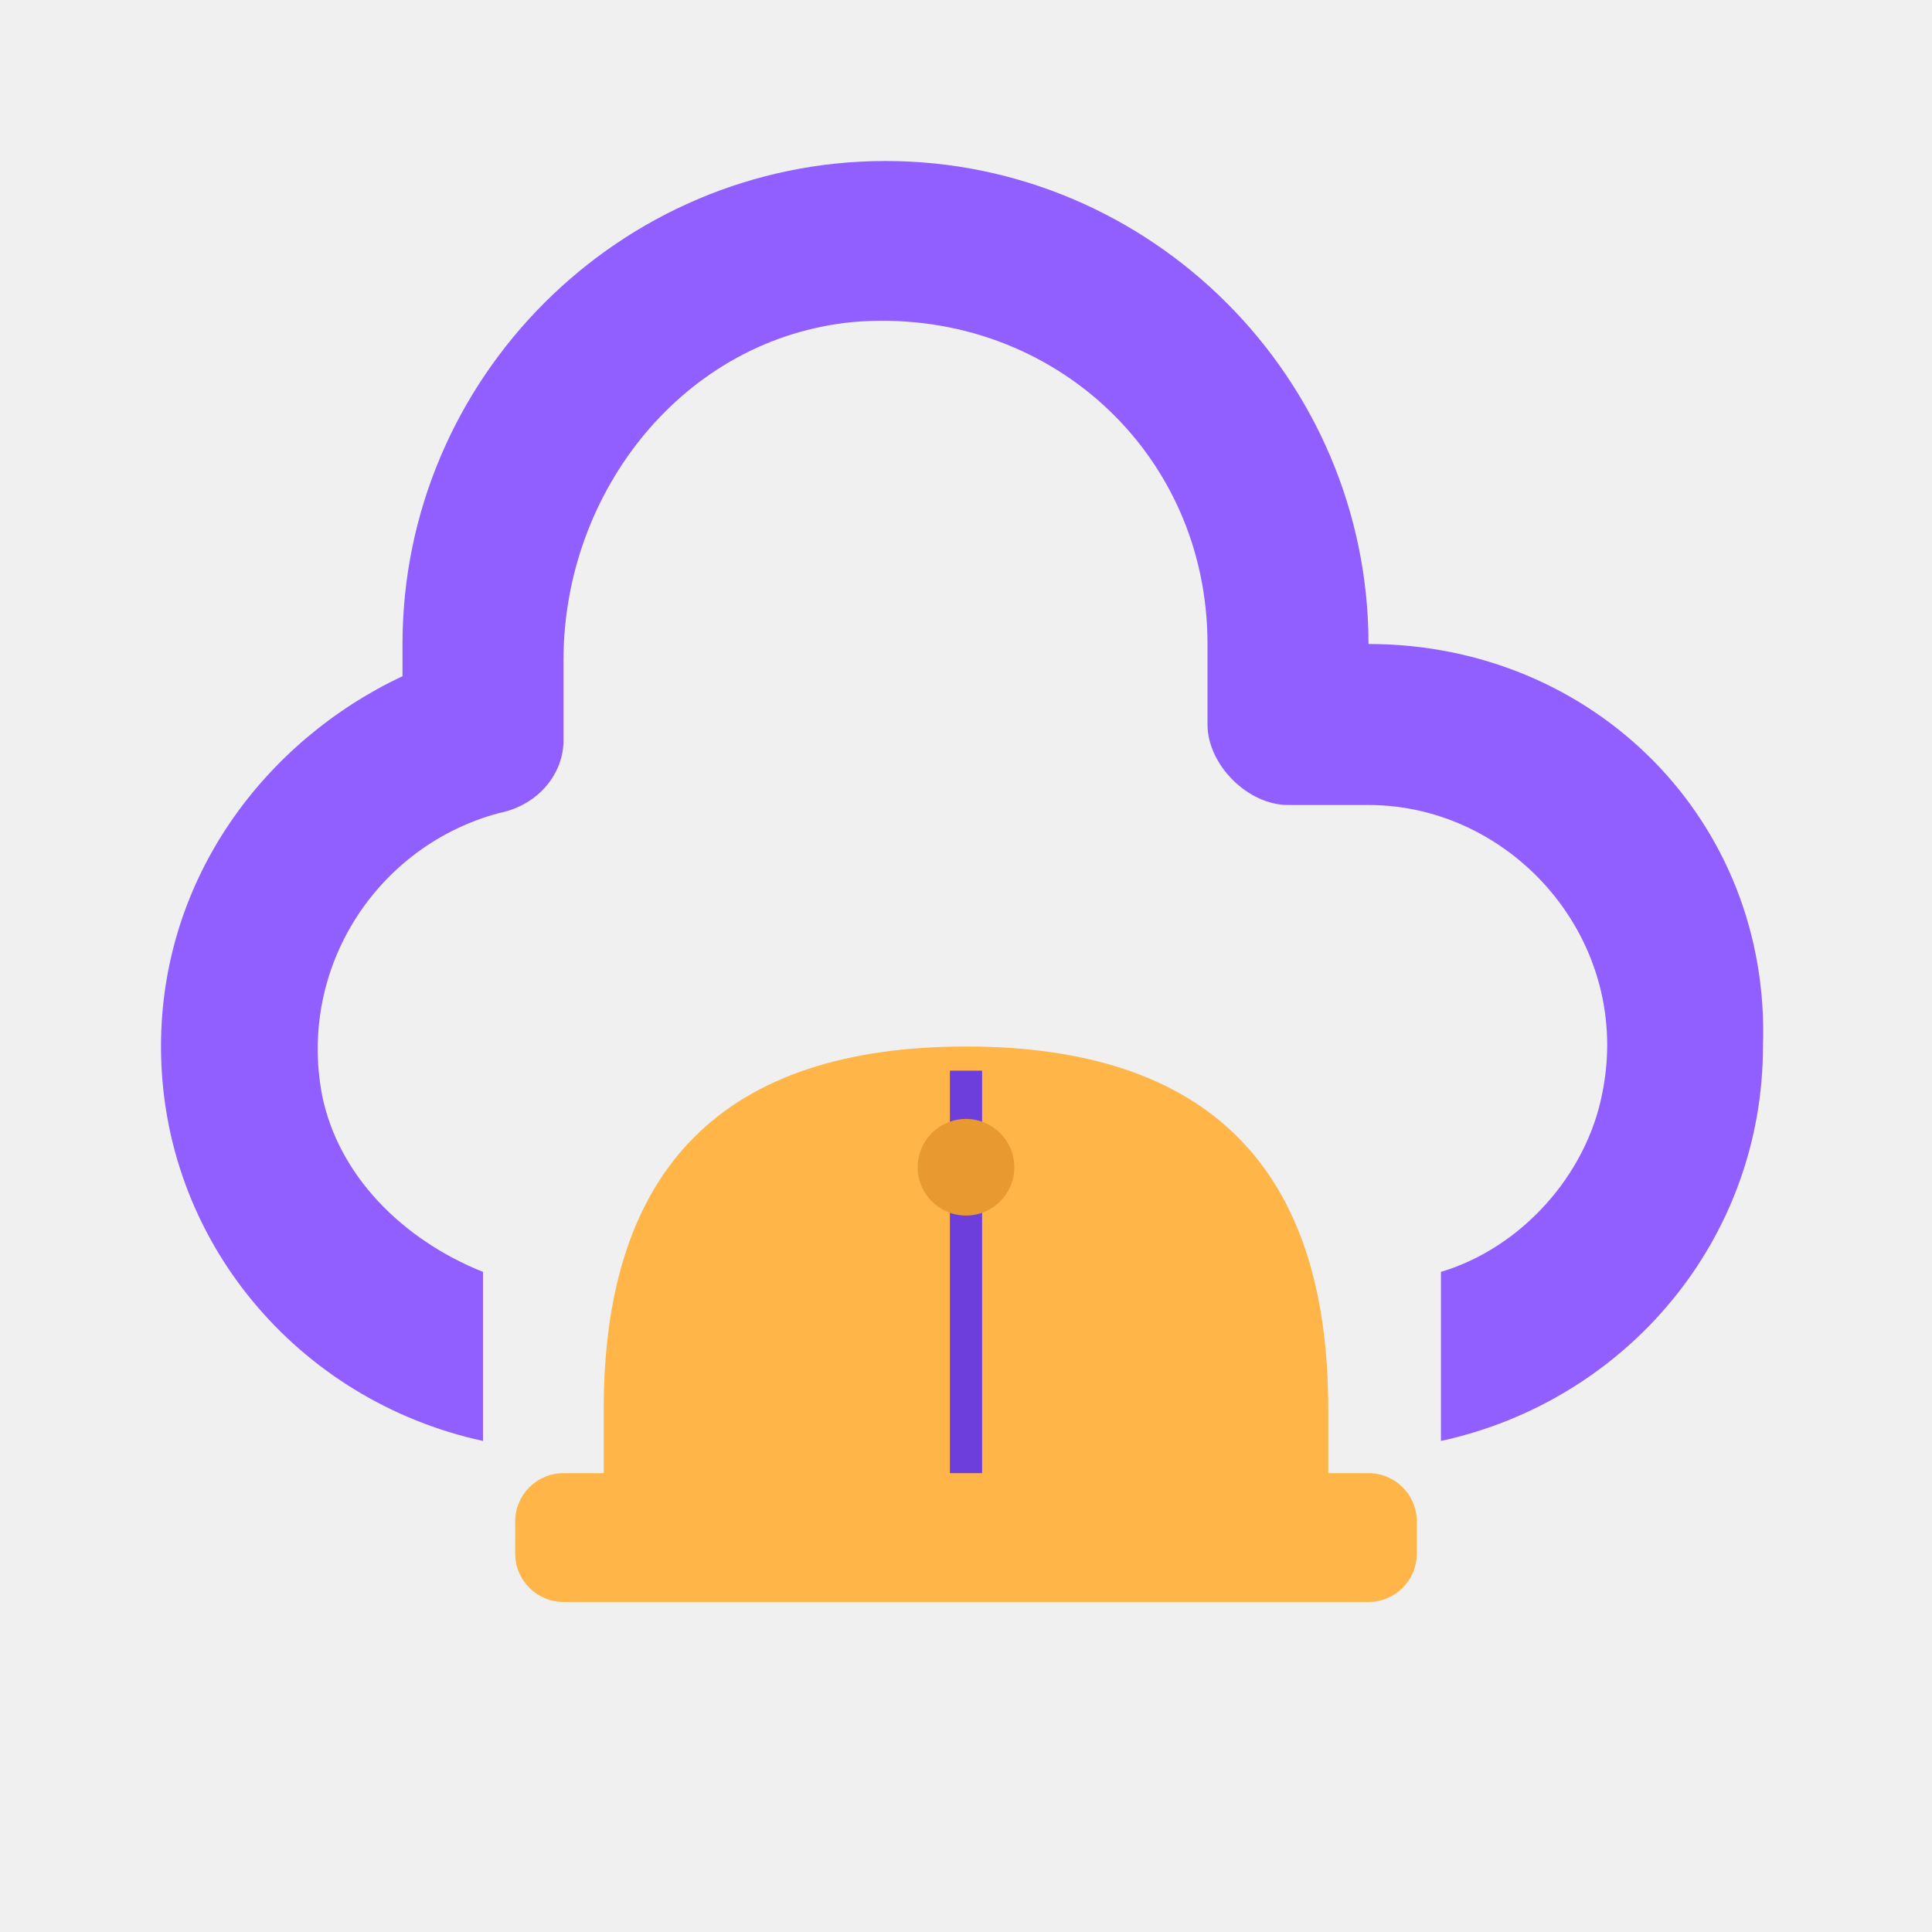
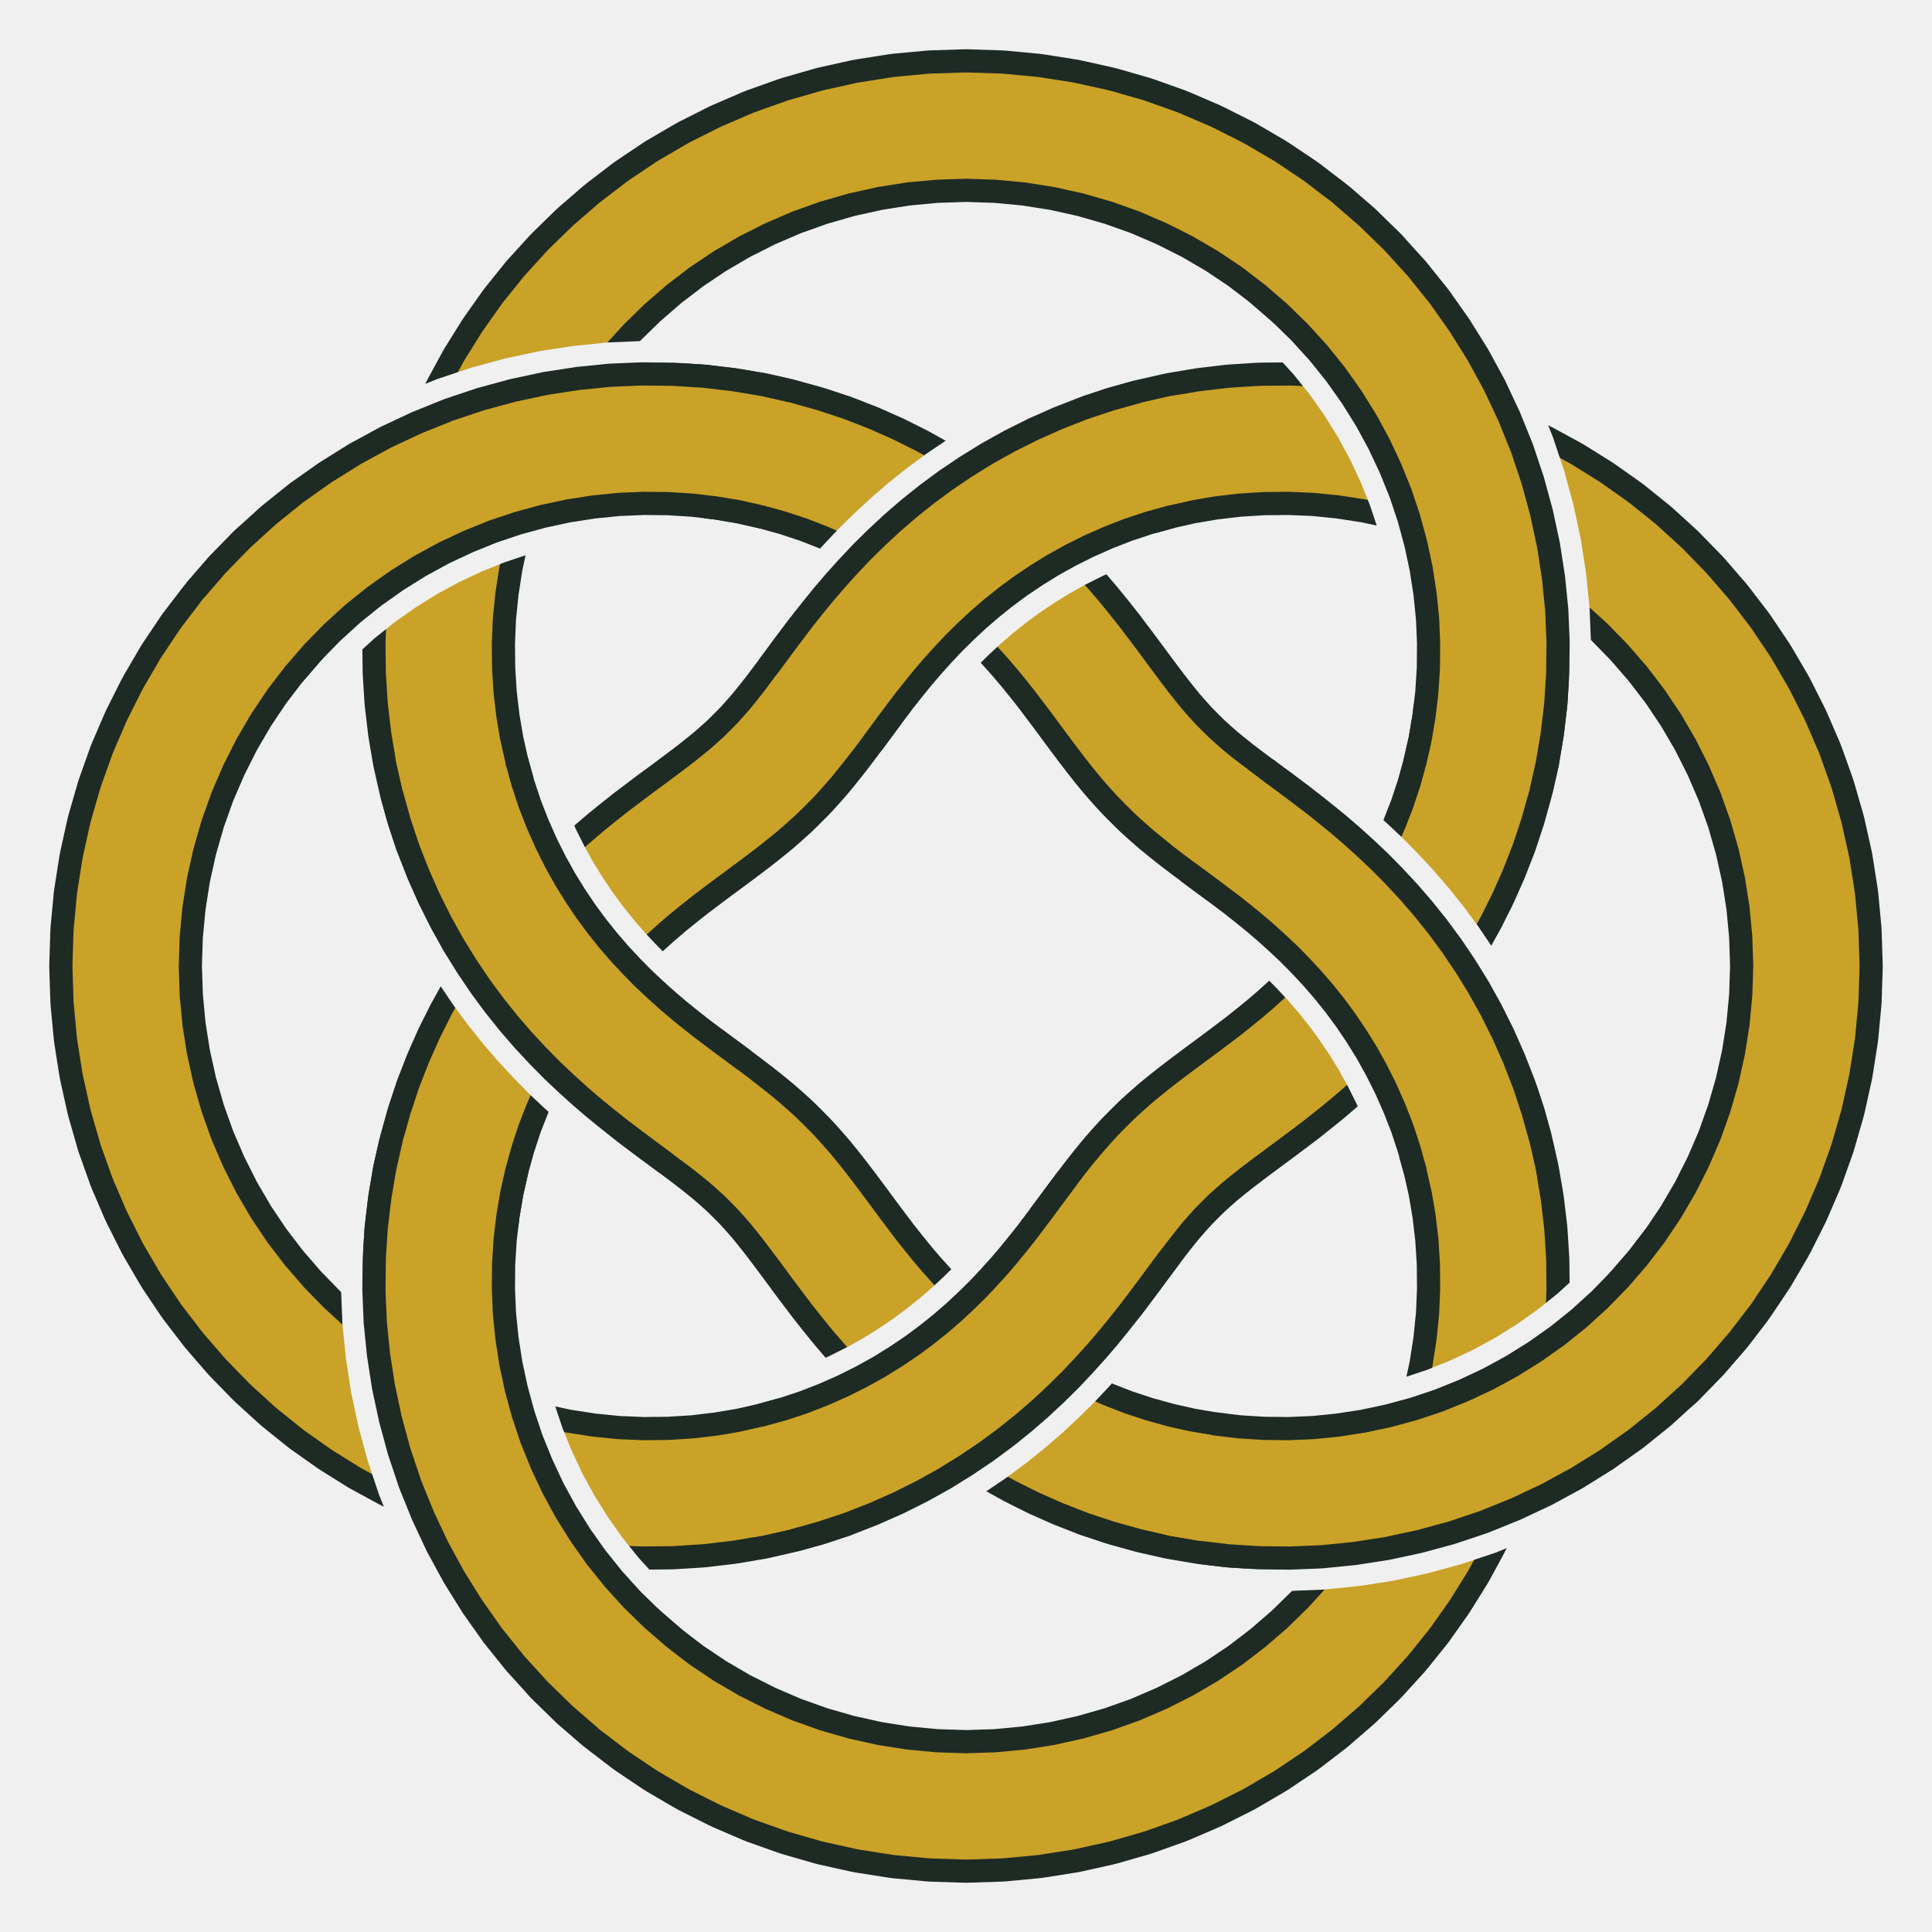
- <svg xmlns="http://www.w3.org/2000/svg" viewBox="0 0 24 24" width="128" height="128">
-   <path fill="#915fff" d="M 17 8 C 17 4.7 14.3 2 11 2 C 7.7 2 5 4.7 5 8 C 5 8.1 5 8.3 5 8.4 C 3.3 9.2 2 10.9 2 13 C 2 15.4 3.7 17.4 6 17.9 L 6 15.8 C 5 15.4 4.2 14.6 4 13.6 C 3.7 12 4.7 10.5 6.2 10.1 C 6.7 10 7 9.6 7 9.2 L 7 8.2 C 7 6.1 8.5 4.2 10.6 4 C 13 3.8 15 5.6 15 8 L 15 9 C 15 9.5 15.5 10 16 10 L 17 10 C 18.8 10 20.3 11.7 19.9 13.6 C 19.7 14.6 18.9 15.5 17.9 15.8 L 17.9 17.9 C 20.2 17.4 21.9 15.4 21.9 13 C 22 10.2 19.8 8 17 8 Z" />
-   <path fill="#ffb547" d="M 7.5 17.5 Q 7.5 13 12 13 Q 16.5 13 16.5 17.5 L 16.5 18.5 L 7.5 18.5 Z" />
-   <rect fill="#ffb547" x="6.4" y="18.3" width="11.2" height="1.6" rx="0.6" />
-   <line stroke="#6e3edd" stroke-width="0.4" x1="12" y1="13.3" x2="12" y2="18.3" />
-   <circle fill="#e89a30" cx="12" cy="14.5" r="0.6" />
+ <svg xmlns="http://www.w3.org/2000/svg" viewBox="0 0 200 200" width="200" height="200" role="img" aria-label="Meitheal">
+   <defs>
+     <clipPath id="meitheal-icon-gaps-c0">
+       <circle cx="151.27" cy="48.73" r="24.65" />
+     </clipPath>
+     <clipPath id="meitheal-icon-gaps-c1">
+       <circle cx="100.00" cy="143.50" r="19.45" />
+     </clipPath>
+     <clipPath id="meitheal-icon-gaps-c2">
+       <circle cx="48.73" cy="48.73" r="24.65" />
+     </clipPath>
+     <clipPath id="meitheal-icon-gaps-c3">
+       <circle cx="143.50" cy="100.00" r="19.83" />
+     </clipPath>
+     <clipPath id="meitheal-icon-gaps-c4">
+       <circle cx="48.73" cy="151.27" r="24.65" />
+     </clipPath>
+     <clipPath id="meitheal-icon-gaps-c5">
+       <circle cx="100.00" cy="56.50" r="19.62" />
+     </clipPath>
+     <clipPath id="meitheal-icon-gaps-c6">
+       <circle cx="151.27" cy="151.27" r="24.65" />
+     </clipPath>
+     <clipPath id="meitheal-icon-gaps-c7">
+       <circle cx="56.50" cy="100.00" r="19.45" />
+     </clipPath>
+     <mask id="meitheal-icon-gaps" maskUnits="userSpaceOnUse" x="-4.4" y="-4.4" width="208.8" height="208.8">
+       <rect x="-4.4" y="-4.4" width="208.8" height="208.8" fill="#fff" />
+       <path d="M123.09 18.12L126.11 19.64L129.02 21.34L131.81 23.21L134.46 25.24L136.98 27.42L139.35 29.73L141.57 32.17L143.62 34.72L145.50 37.38L147.21 40.12L148.74 42.93L150.09 45.81L151.27 48.73L152.26 51.69L153.07 54.67L153.71 57.66L154.17 60.64L154.47 63.61L154.59 66.54L154.56 69.44L154.38 72.29L154.05 75.08L153.59 77.80L152.99 80.45L152.28 83.01L151.46 85.49L150.53 87.87L149.52 90.15L148.43 92.33" fill="none" stroke="#000" stroke-width="20.20" clip-path="url(#meitheal-icon-gaps-c0)" />
+       <path d="M125.94 115.89L124.93 116.66L123.97 117.42L123.05 118.17L122.17 118.94L121.32 119.71L120.51 120.51L119.71 121.32L118.94 122.17L118.17 123.05L117.42 123.97L116.66 124.93L115.89 125.94L115.11 126.98L114.30 128.07L113.46 129.21L112.58 130.38L111.66 131.60L110.67 132.85L109.63 134.13L108.51 135.44L107.31 136.77L106.04 138.12L104.67 139.47L103.21 140.83L101.66 142.17L100.00 143.50L98.24 144.80L96.37 146.06L94.40 147.28L92.33 148.43L90.15 149.52L87.87 150.53L85.49 151.46L83.01 152.28L80.45 152.99L77.80 153.59L75.08 154.05L72.29 154.38L69.44 154.56L66.54 154.59" fill="none" stroke="#000" stroke-width="20.20" clip-path="url(#meitheal-icon-gaps-c1)" />
+       <path d="M18.12 76.91L19.64 73.89L21.34 70.98L23.21 68.19L25.24 65.54L27.42 63.02L29.73 60.65L32.17 58.43L34.72 56.38L37.38 54.50L40.12 52.79L42.93 51.26L45.81 49.91L48.73 48.73L51.69 47.74L54.67 46.93L57.66 46.29L60.64 45.83L63.61 45.53L66.54 45.41L69.44 45.44L72.29 45.62L75.08 45.95L77.80 46.41L80.45 47.01L83.01 47.72L85.49 48.54L87.87 49.47L90.15 50.48L92.33 51.57" fill="none" stroke="#000" stroke-width="20.20" clip-path="url(#meitheal-icon-gaps-c2)" />
+       <path d="M116.66 75.07L117.42 76.03L118.17 76.95L118.94 77.83L119.71 78.68L120.51 79.49L121.32 80.29L122.17 81.06L123.05 81.83L123.97 82.58L124.93 83.34L125.94 84.11L126.98 84.89L128.07 85.70L129.21 86.54L130.38 87.42L131.60 88.34L132.85 89.33L134.13 90.37L135.44 91.49L136.77 92.69L138.12 93.96L139.47 95.33L140.83 96.79L142.17 98.34L143.50 100.00L144.80 101.76L146.06 103.63L147.28 105.60L148.43 107.67L149.52 109.85L150.53 112.13L151.46 114.51L152.28 116.99L152.99 119.55L153.59 122.20L154.05 124.92L154.38 127.71L154.56 130.56L154.59 133.46" fill="none" stroke="#000" stroke-width="20.20" clip-path="url(#meitheal-icon-gaps-c3)" />
+       <path d="M76.91 181.88L73.89 180.36L70.98 178.66L68.19 176.79L65.54 174.76L63.02 172.58L60.65 170.27L58.43 167.83L56.38 165.28L54.50 162.62L52.79 159.88L51.26 157.07L49.91 154.19L48.73 151.27L47.74 148.31L46.93 145.33L46.29 142.34L45.83 139.36L45.53 136.39L45.41 133.46L45.44 130.56L45.62 127.71L45.95 124.92L46.41 122.20L47.01 119.55L47.72 116.99L48.54 114.51L49.47 112.13L50.48 109.85L51.57 107.67" fill="none" stroke="#000" stroke-width="20.20" clip-path="url(#meitheal-icon-gaps-c4)" />
+       <path d="M76.03 82.58L76.95 81.83L77.83 81.06L78.68 80.29L79.49 79.49L80.29 78.68L81.06 77.83L81.83 76.95L82.58 76.03L83.34 75.07L84.11 74.06L84.89 73.02L85.70 71.93L86.54 70.79L87.42 69.62L88.34 68.40L89.33 67.15L90.37 65.87L91.49 64.56L92.69 63.23L93.96 61.88L95.33 60.53L96.79 59.17L98.34 57.83L100.00 56.50L101.76 55.20L103.63 53.94L105.60 52.72L107.67 51.57L109.85 50.48L112.13 49.47L114.51 48.54L116.99 47.72L119.55 47.01L122.20 46.41L124.92 45.95L127.71 45.62L130.56 45.44L133.46 45.41" fill="none" stroke="#000" stroke-width="20.20" clip-path="url(#meitheal-icon-gaps-c5)" />
+       <path d="M183.22 119.98L181.88 123.09L180.36 126.11L178.66 129.02L176.79 131.81L174.76 134.46L172.58 136.98L170.27 139.35L167.83 141.57L165.28 143.62L162.62 145.50L159.88 147.21L157.07 148.74L154.19 150.09L151.27 151.27L148.31 152.26L145.33 153.07L142.34 153.71L139.36 154.17L136.39 154.47L133.46 154.59L130.56 154.56L127.71 154.38L124.92 154.05L122.20 153.59L119.55 152.99L116.99 152.28L114.51 151.46L112.13 150.53L109.85 149.52" fill="none" stroke="#000" stroke-width="20.20" clip-path="url(#meitheal-icon-gaps-c6)" />
+       <path d="M82.58 123.97L81.83 123.05L81.06 122.17L80.29 121.32L79.49 120.51L78.68 119.71L77.83 118.94L76.95 118.17L76.03 117.42L75.07 116.66L74.06 115.89L73.02 115.11L71.93 114.30L70.79 113.46L69.62 112.58L68.40 111.66L67.15 110.67L65.87 109.63L64.56 108.51L63.23 107.31L61.88 106.04L60.53 104.67L59.17 103.21L57.83 101.66L56.50 100.00L55.20 98.24L53.94 96.37L52.72 94.40L51.57 92.33L50.48 90.15L49.47 87.87L48.54 85.49L47.72 83.01L47.01 80.45L46.41 77.80L45.95 75.08L45.62 72.29L45.44 69.44L45.41 66.54" fill="none" stroke="#000" stroke-width="20.20" clip-path="url(#meitheal-icon-gaps-c7)" />
+     </mask>
+   </defs>
+   <g mask="url(#meitheal-icon-gaps)">
+     <path d="M151.27 48.73L152.26 51.69L153.07 54.67L153.71 57.66L154.17 60.64L154.47 63.61L154.59 66.54L154.56 69.44L154.38 72.29L154.05 75.08L153.59 77.80L152.99 80.45L152.28 83.01L151.46 85.49L150.53 87.87L149.52 90.15L148.43 92.33L147.28 94.40L146.06 96.37L144.80 98.24L143.50 100.00L142.17 101.66L140.83 103.21L139.47 104.67L138.12 106.04L136.77 107.31L135.44 108.51L134.13 109.63L132.85 110.67L131.60 111.66L130.38 112.58L129.21 113.46L128.07 114.30L126.98 115.11L125.94 115.89L124.93 116.66L123.97 117.42L123.05 118.17L122.17 118.94L121.32 119.71L120.51 120.51L119.71 121.32L118.94 122.17L118.17 123.05L117.42 123.97L116.66 124.93L115.89 125.94L115.11 126.98L114.30 128.07L113.46 129.21L112.58 130.38L111.66 131.60L110.67 132.85L109.63 134.13L108.51 135.44L107.31 136.77L106.04 138.12L104.67 139.47L103.21 140.83L101.66 142.17L100.00 143.50L98.24 144.80L96.37 146.06L94.40 147.28L92.33 148.43L90.15 149.52L87.87 150.53L85.49 151.46L83.01 152.28L80.45 152.99L77.80 153.59L75.08 154.05L72.29 154.38L69.44 154.56L66.54 154.59L63.61 154.47L60.64 154.17L57.66 153.71L54.67 153.07L51.69 152.26L48.73 151.27L45.81 150.09L42.93 148.74L40.12 147.21L37.38 145.50L34.72 143.62L32.17 141.57L29.73 139.35L27.42 136.98L25.24 134.46L23.21 131.81L21.34 129.02L19.64 126.11L18.12 123.09L16.78 119.98L15.64 116.78L14.70 113.51L13.96 110.18L13.43 106.81L13.11 103.41L13.00 100.00L13.11 96.59L13.43 93.19L13.96 89.82L14.70 86.49L15.64 83.22L16.78 80.02L18.12 76.91L19.64 73.89L21.34 70.98L23.21 68.19L25.24 65.54L27.42 63.02L29.73 60.65L32.17 58.43L34.72 56.38L37.38 54.50L40.12 52.79L42.93 51.26L45.81 49.91L48.73 48.73L51.69 47.74L54.67 46.93L57.66 46.29L60.64 45.83L63.61 45.53L66.54 45.41L69.44 45.44L72.29 45.62L75.08 45.95L77.80 46.41L80.45 47.01L83.01 47.72L85.49 48.54L87.87 49.47L90.15 50.48L92.33 51.57L94.40 52.72L96.37 53.94L98.24 55.20L100.00 56.50L101.66 57.83L103.21 59.17L104.67 60.53L106.04 61.88L107.31 63.23L108.51 64.56L109.63 65.87L110.67 67.15L111.66 68.40L112.58 69.62L113.46 70.79L114.30 71.93L115.11 73.02L115.89 74.06L116.66 75.07L117.42 76.03L118.17 76.95L118.94 77.83L119.71 78.68L120.51 79.49L121.32 80.29L122.17 81.06L123.05 81.83L123.97 82.58L124.93 83.34L125.94 84.11L126.98 84.89L128.07 85.70L129.21 86.54L130.38 87.42L131.60 88.34L132.85 89.33L134.13 90.37L135.44 91.49L136.77 92.69L138.12 93.96L139.47 95.33L140.83 96.79L142.17 98.34L143.50 100.00L144.80 101.76L146.06 103.63L147.28 105.60L148.43 107.67L149.52 109.85L150.53 112.13L151.46 114.51L152.28 116.99L152.99 119.55L153.59 122.20L154.05 124.92L154.38 127.71L154.56 130.56L154.59 133.46L154.47 136.39L154.17 139.36L153.71 142.34L153.07 145.33L152.26 148.31L151.27 151.27L150.09 154.19L148.74 157.07L147.21 159.88L145.50 162.62L143.62 165.28L141.57 167.83L139.35 170.27L136.98 172.58L134.46 174.76L131.81 176.79L129.02 178.66L126.11 180.36L123.09 181.88L119.98 183.22L116.78 184.36L113.51 185.30L110.18 186.04L106.81 186.57L103.41 186.89L100.00 187.00L96.59 186.89L93.19 186.57L89.82 186.04L86.49 185.30L83.22 184.36L80.02 183.22L76.91 181.88L73.89 180.36L70.98 178.66L68.19 176.79L65.54 174.76L63.02 172.58L60.65 170.27L58.43 167.83L56.38 165.28L54.50 162.62L52.79 159.88L51.26 157.07L49.91 154.19L48.73 151.27L47.74 148.31L46.93 145.33L46.29 142.34L45.83 139.36L45.53 136.39L45.41 133.46L45.44 130.56L45.62 127.71L45.95 124.92L46.41 122.20L47.01 119.55L47.72 116.99L48.54 114.51L49.47 112.13L50.48 109.85L51.57 107.67L52.72 105.60L53.94 103.63L55.20 101.76L56.50 100.00L57.83 98.34L59.17 96.79L60.53 95.33L61.88 93.96L63.23 92.69L64.56 91.49L65.87 90.37L67.15 89.33L68.40 88.34L69.62 87.42L70.79 86.54L71.93 85.70L73.02 84.89L74.06 84.11L75.07 83.34L76.03 82.58L76.95 81.83L77.83 81.06L78.68 80.29L79.49 79.49L80.29 78.68L81.06 77.83L81.83 76.95L82.58 76.03L83.34 75.07L84.11 74.06L84.89 73.02L85.70 71.93L86.54 70.79L87.42 69.62L88.34 68.40L89.33 67.15L90.37 65.87L91.49 64.56L92.69 63.23L93.96 61.88L95.33 60.53L96.79 59.17L98.34 57.83L100.00 56.50L101.76 55.20L103.63 53.94L105.60 52.72L107.67 51.57L109.85 50.48L112.13 49.47L114.51 48.54L116.99 47.72L119.55 47.01L122.20 46.41L124.92 45.95L127.71 45.62L130.56 45.44L133.46 45.41L136.39 45.53L139.36 45.83L142.34 46.29L145.33 46.93L148.31 47.74L151.27 48.73L154.19 49.91L157.07 51.26L159.88 52.79L162.62 54.50L165.28 56.38L167.83 58.43L170.27 60.65L172.58 63.02L174.76 65.54L176.79 68.19L178.66 70.98L180.36 73.89L181.88 76.91L183.22 80.02L184.36 83.22L185.30 86.49L186.04 89.82L186.57 93.19L186.89 96.59L187.00 100.00L186.89 103.41L186.57 106.81L186.04 110.18L185.30 113.51L184.36 116.78L183.22 119.98L181.88 123.09L180.36 126.11L178.66 129.02L176.79 131.81L174.76 134.46L172.58 136.98L170.27 139.35L167.83 141.57L165.28 143.62L162.62 145.50L159.88 147.21L157.07 148.74L154.19 150.09L151.27 151.27L148.31 152.26L145.33 153.07L142.34 153.71L139.36 154.17L136.39 154.47L133.46 154.59L130.56 154.56L127.71 154.38L124.92 154.05L122.20 153.59L119.55 152.99L116.99 152.28L114.51 151.46L112.13 150.53L109.85 149.52L107.67 148.43L105.60 147.28L103.63 146.06L101.76 144.80L100.00 143.50L98.34 142.17L96.79 140.83L95.33 139.47L93.96 138.12L92.69 136.77L91.49 135.44L90.37 134.13L89.33 132.85L88.34 131.60L87.42 130.38L86.54 129.21L85.70 128.07L84.89 126.98L84.11 125.94L83.34 124.93L82.58 123.97L81.83 123.05L81.06 122.17L80.29 121.32L79.49 120.51L78.68 119.71L77.83 118.94L76.95 118.17L76.03 117.42L75.07 116.66L74.06 115.89L73.02 115.11L71.93 114.30L70.79 113.46L69.62 112.58L68.40 111.66L67.15 110.67L65.87 109.63L64.56 108.51L63.23 107.31L61.88 106.04L60.53 104.67L59.17 103.21L57.83 101.66L56.50 100.00L55.20 98.24L53.94 96.37L52.72 94.40L51.57 92.33L50.48 90.15L49.47 87.87L48.54 85.49L47.72 83.01L47.01 80.45L46.41 77.80L45.95 75.08L45.62 72.29L45.44 69.44L45.41 66.54L45.53 63.61L45.83 60.64L46.29 57.66L46.93 54.67L47.74 51.69L48.73 48.73L49.91 45.81L51.26 42.93L52.79 40.12L54.50 37.38L56.38 34.72L58.43 32.17L60.65 29.73L63.02 27.42L65.54 25.24L68.19 23.21L70.98 21.34L73.89 19.64L76.91 18.12L80.02 16.78L83.22 15.64L86.49 14.70L89.82 13.96L93.19 13.43L96.59 13.11L100.00 13.00L103.41 13.11L106.81 13.43L110.18 13.96L113.51 14.70L116.78 15.64L119.98 16.78L123.09 18.12L126.11 19.64L129.02 21.34L131.81 23.21L134.46 25.24L136.98 27.42L139.35 29.73L141.57 32.17L143.62 34.72L145.50 37.38L147.21 40.12L148.74 42.93L150.09 45.81Z" fill="none" stroke="#1E2A24" stroke-width="15.80" stroke-linejoin="round" />
+     <path d="M151.27 48.73L152.26 51.69L153.07 54.67L153.71 57.66L154.17 60.64L154.47 63.61L154.59 66.54L154.56 69.44L154.38 72.29L154.05 75.08L153.59 77.80L152.99 80.45L152.28 83.01L151.46 85.49L150.53 87.87L149.52 90.15L148.43 92.33L147.28 94.40L146.06 96.37L144.80 98.24L143.50 100.00L142.17 101.66L140.83 103.21L139.47 104.67L138.12 106.04L136.77 107.31L135.44 108.51L134.13 109.63L132.85 110.67L131.60 111.66L130.38 112.58L129.21 113.46L128.07 114.30L126.98 115.11L125.94 115.89L124.93 116.66L123.97 117.42L123.05 118.17L122.17 118.94L121.32 119.71L120.51 120.51L119.71 121.32L118.94 122.17L118.17 123.05L117.42 123.97L116.66 124.93L115.89 125.94L115.11 126.98L114.30 128.07L113.46 129.21L112.58 130.38L111.66 131.60L110.67 132.85L109.63 134.13L108.51 135.44L107.31 136.77L106.04 138.12L104.67 139.47L103.21 140.83L101.66 142.17L100.00 143.50L98.24 144.80L96.37 146.06L94.40 147.28L92.33 148.43L90.15 149.52L87.87 150.53L85.49 151.46L83.01 152.28L80.45 152.99L77.80 153.59L75.08 154.05L72.29 154.38L69.44 154.56L66.54 154.59L63.61 154.47L60.64 154.17L57.66 153.71L54.67 153.07L51.69 152.26L48.73 151.27L45.81 150.09L42.93 148.74L40.12 147.21L37.38 145.50L34.72 143.62L32.17 141.57L29.73 139.35L27.42 136.98L25.24 134.46L23.21 131.81L21.34 129.02L19.64 126.11L18.12 123.09L16.78 119.98L15.64 116.78L14.70 113.51L13.96 110.18L13.43 106.81L13.11 103.41L13.00 100.00L13.11 96.59L13.43 93.19L13.96 89.82L14.70 86.49L15.64 83.22L16.78 80.02L18.12 76.91L19.64 73.89L21.34 70.98L23.21 68.19L25.24 65.54L27.42 63.02L29.73 60.65L32.17 58.43L34.72 56.38L37.38 54.50L40.12 52.79L42.93 51.26L45.81 49.91L48.73 48.73L51.69 47.74L54.67 46.93L57.66 46.29L60.64 45.83L63.61 45.53L66.54 45.41L69.44 45.44L72.29 45.62L75.08 45.95L77.80 46.41L80.45 47.01L83.01 47.72L85.49 48.54L87.87 49.47L90.15 50.48L92.33 51.57L94.40 52.72L96.37 53.94L98.24 55.20L100.00 56.50L101.66 57.83L103.21 59.17L104.67 60.53L106.04 61.88L107.31 63.23L108.51 64.56L109.63 65.87L110.67 67.15L111.66 68.40L112.58 69.62L113.46 70.79L114.30 71.93L115.11 73.02L115.89 74.06L116.66 75.07L117.42 76.03L118.17 76.95L118.94 77.83L119.71 78.68L120.51 79.49L121.32 80.29L122.17 81.06L123.05 81.83L123.97 82.58L124.93 83.34L125.94 84.11L126.98 84.89L128.07 85.70L129.21 86.54L130.38 87.42L131.60 88.34L132.85 89.33L134.13 90.37L135.44 91.49L136.77 92.69L138.12 93.96L139.47 95.33L140.83 96.79L142.17 98.34L143.50 100.00L144.80 101.76L146.06 103.63L147.28 105.60L148.43 107.67L149.52 109.85L150.53 112.13L151.46 114.51L152.28 116.99L152.99 119.55L153.59 122.20L154.05 124.92L154.38 127.71L154.56 130.56L154.59 133.46L154.47 136.39L154.17 139.36L153.71 142.34L153.07 145.33L152.26 148.31L151.27 151.27L150.09 154.19L148.74 157.07L147.21 159.88L145.50 162.62L143.62 165.28L141.57 167.83L139.35 170.27L136.98 172.58L134.46 174.76L131.81 176.79L129.02 178.66L126.11 180.36L123.09 181.88L119.98 183.22L116.78 184.36L113.51 185.30L110.18 186.04L106.81 186.57L103.41 186.89L100.00 187.00L96.59 186.89L93.19 186.57L89.82 186.04L86.49 185.30L83.22 184.36L80.02 183.22L76.91 181.88L73.89 180.36L70.98 178.66L68.19 176.79L65.54 174.76L63.02 172.58L60.65 170.27L58.43 167.83L56.38 165.28L54.50 162.62L52.79 159.88L51.26 157.07L49.91 154.19L48.73 151.27L47.74 148.31L46.93 145.33L46.29 142.34L45.83 139.36L45.53 136.39L45.41 133.46L45.44 130.56L45.62 127.71L45.95 124.92L46.41 122.20L47.01 119.55L47.72 116.99L48.54 114.51L49.47 112.13L50.48 109.85L51.57 107.67L52.72 105.60L53.94 103.63L55.20 101.76L56.50 100.00L57.83 98.34L59.17 96.79L60.53 95.33L61.88 93.96L63.23 92.69L64.56 91.49L65.87 90.37L67.15 89.33L68.40 88.34L69.62 87.42L70.79 86.54L71.93 85.70L73.02 84.89L74.06 84.11L75.07 83.34L76.03 82.58L76.95 81.83L77.83 81.06L78.68 80.29L79.49 79.49L80.29 78.68L81.06 77.83L81.83 76.95L82.58 76.03L83.34 75.07L84.11 74.06L84.89 73.02L85.70 71.93L86.54 70.79L87.42 69.62L88.34 68.40L89.33 67.15L90.37 65.87L91.49 64.56L92.69 63.23L93.96 61.88L95.33 60.53L96.79 59.17L98.34 57.83L100.00 56.50L101.76 55.20L103.63 53.94L105.60 52.72L107.67 51.57L109.85 50.48L112.13 49.47L114.51 48.54L116.99 47.72L119.55 47.01L122.20 46.41L124.92 45.95L127.71 45.62L130.56 45.44L133.46 45.41L136.39 45.53L139.36 45.83L142.34 46.29L145.33 46.93L148.31 47.74L151.27 48.73L154.19 49.91L157.07 51.26L159.88 52.79L162.62 54.50L165.28 56.38L167.83 58.43L170.27 60.65L172.58 63.02L174.76 65.54L176.79 68.19L178.66 70.98L180.36 73.89L181.88 76.91L183.22 80.02L184.36 83.22L185.30 86.49L186.04 89.82L186.57 93.19L186.89 96.59L187.00 100.00L186.89 103.41L186.57 106.81L186.04 110.18L185.30 113.51L184.36 116.78L183.22 119.98L181.88 123.09L180.36 126.11L178.66 129.02L176.79 131.81L174.76 134.46L172.58 136.98L170.27 139.35L167.83 141.57L165.28 143.62L162.62 145.50L159.88 147.21L157.07 148.74L154.19 150.09L151.27 151.27L148.31 152.26L145.33 153.07L142.34 153.71L139.36 154.17L136.39 154.47L133.46 154.59L130.56 154.56L127.71 154.38L124.92 154.05L122.20 153.59L119.55 152.99L116.99 152.28L114.51 151.46L112.13 150.53L109.85 149.52L107.67 148.43L105.60 147.28L103.63 146.06L101.76 144.80L100.00 143.50L98.34 142.17L96.79 140.83L95.33 139.47L93.96 138.12L92.69 136.77L91.49 135.44L90.37 134.13L89.33 132.85L88.34 131.60L87.42 130.38L86.54 129.21L85.70 128.07L84.89 126.98L84.11 125.94L83.34 124.93L82.58 123.97L81.83 123.05L81.06 122.17L80.29 121.32L79.49 120.51L78.68 119.71L77.83 118.94L76.95 118.17L76.03 117.42L75.07 116.66L74.06 115.89L73.02 115.11L71.93 114.30L70.79 113.46L69.62 112.58L68.40 111.66L67.15 110.67L65.87 109.63L64.56 108.51L63.23 107.31L61.88 106.04L60.53 104.67L59.17 103.21L57.83 101.66L56.50 100.00L55.20 98.24L53.94 96.37L52.72 94.40L51.57 92.33L50.48 90.15L49.47 87.87L48.54 85.49L47.72 83.01L47.01 80.45L46.41 77.80L45.95 75.08L45.62 72.29L45.44 69.44L45.41 66.54L45.53 63.61L45.83 60.64L46.29 57.66L46.93 54.67L47.74 51.69L48.73 48.73L49.91 45.81L51.26 42.93L52.79 40.12L54.50 37.38L56.38 34.72L58.43 32.17L60.65 29.73L63.02 27.42L65.54 25.24L68.19 23.21L70.98 21.34L73.89 19.64L76.91 18.12L80.02 16.78L83.22 15.64L86.49 14.70L89.82 13.96L93.19 13.43L96.59 13.11L100.00 13.00L103.41 13.11L106.81 13.43L110.18 13.96L113.51 14.70L116.78 15.64L119.98 16.78L123.09 18.12L126.11 19.64L129.02 21.34L131.81 23.21L134.46 25.24L136.98 27.42L139.35 29.73L141.57 32.17L143.62 34.72L145.50 37.38L147.21 40.12L148.74 42.93L150.09 45.81Z" fill="none" stroke="#C9A227" stroke-width="11.00" stroke-linejoin="round" />
+   </g>
+   <path d="M134.46 25.24L136.98 27.42L139.35 29.73L141.57 32.17L143.62 34.72L145.50 37.38L147.21 40.12L148.74 42.93L150.09 45.81L151.27 48.73L152.26 51.69L153.07 54.67L153.71 57.66L154.17 60.64L154.47 63.61L154.59 66.54L154.56 69.44L154.38 72.29L154.05 75.08L153.59 77.80L152.99 80.45" fill="none" stroke="#1E2A24" stroke-width="15.80" />
+   <path d="M134.46 25.24L136.98 27.42L139.35 29.73L141.57 32.17L143.62 34.72L145.50 37.38L147.21 40.12L148.74 42.93L150.09 45.81L151.27 48.73L152.26 51.69L153.07 54.67L153.71 57.66L154.17 60.64L154.47 63.61L154.59 66.54L154.56 69.44L154.38 72.29L154.05 75.08L153.59 77.80L152.99 80.45" fill="none" stroke="#C9A227" stroke-width="11.00" stroke-linecap="round" />
+   <path d="M115.89 125.94L115.11 126.98L114.30 128.07L113.46 129.21L112.58 130.38L111.66 131.60L110.67 132.85L109.63 134.13L108.51 135.44L107.31 136.77L106.04 138.12L104.67 139.47L103.21 140.83L101.66 142.17L100.00 143.50L98.24 144.80L96.37 146.06L94.40 147.28L92.33 148.43L90.15 149.52L87.87 150.53L85.49 151.46L83.01 152.28L80.45 152.99" fill="none" stroke="#1E2A24" stroke-width="15.80" />
+   <path d="M117.42 123.97L116.66 124.93L115.89 125.94L115.11 126.98L114.30 128.07L113.46 129.21L112.58 130.38L111.66 131.60L110.67 132.85L109.63 134.13L108.51 135.44L107.31 136.77L106.04 138.12L104.67 139.47L103.21 140.83L101.66 142.17L100.00 143.50L98.24 144.80L96.37 146.06L94.40 147.28L92.33 148.43L90.15 149.52L87.87 150.53L85.49 151.46L83.01 152.28L80.45 152.99L77.80 153.59" fill="none" stroke="#C9A227" stroke-width="11.00" stroke-linecap="round" />
+   <path d="M25.24 65.54L27.42 63.02L29.73 60.65L32.17 58.43L34.72 56.38L37.38 54.50L40.12 52.79L42.93 51.26L45.81 49.91L48.73 48.73L51.69 47.74L54.67 46.93L57.66 46.29L60.64 45.83L63.61 45.53L66.54 45.41L69.44 45.44L72.29 45.62L75.08 45.95L77.80 46.41L80.45 47.01" fill="none" stroke="#1E2A24" stroke-width="15.80" />
+   <path d="M25.24 65.54L27.42 63.02L29.73 60.65L32.17 58.43L34.72 56.38L37.38 54.50L40.12 52.79L42.93 51.26L45.81 49.91L48.73 48.73L51.69 47.74L54.67 46.93L57.66 46.29L60.64 45.83L63.61 45.53L66.54 45.41L69.44 45.44L72.29 45.62L75.08 45.95L77.80 46.41L80.45 47.01" fill="none" stroke="#C9A227" stroke-width="11.00" stroke-linecap="round" />
+   <path d="M126.98 84.89L128.07 85.70L129.21 86.54L130.38 87.42L131.60 88.34L132.85 89.33L134.13 90.37L135.44 91.49L136.77 92.69L138.12 93.96L139.47 95.33L140.83 96.79L142.17 98.34L143.50 100.00L144.80 101.76L146.06 103.63L147.28 105.60L148.43 107.67L149.52 109.85L150.53 112.13L151.46 114.51L152.28 116.99L152.99 119.55" fill="none" stroke="#1E2A24" stroke-width="15.80" />
+   <path d="M124.93 83.34L125.94 84.11L126.98 84.89L128.07 85.70L129.21 86.54L130.38 87.42L131.60 88.34L132.85 89.33L134.13 90.37L135.44 91.49L136.77 92.69L138.12 93.96L139.47 95.33L140.83 96.79L142.17 98.34L143.50 100.00L144.80 101.76L146.06 103.63L147.28 105.60L148.43 107.67L149.52 109.85L150.53 112.13L151.46 114.51L152.28 116.99L152.99 119.55L153.59 122.20" fill="none" stroke="#C9A227" stroke-width="11.00" stroke-linecap="round" />
+   <path d="M65.54 174.76L63.02 172.58L60.65 170.27L58.43 167.83L56.38 165.28L54.50 162.62L52.79 159.88L51.26 157.07L49.91 154.19L48.73 151.27L47.74 148.31L46.93 145.33L46.29 142.34L45.83 139.36L45.53 136.39L45.41 133.46L45.44 130.56L45.62 127.71L45.95 124.92L46.41 122.20L47.01 119.55" fill="none" stroke="#1E2A24" stroke-width="15.80" />
+   <path d="M65.54 174.76L63.02 172.58L60.65 170.27L58.43 167.83L56.38 165.28L54.50 162.62L52.79 159.88L51.26 157.07L49.91 154.19L48.73 151.27L47.74 148.31L46.93 145.33L46.29 142.34L45.83 139.36L45.53 136.39L45.41 133.46L45.44 130.56L45.62 127.71L45.95 124.92L46.41 122.20L47.01 119.55" fill="none" stroke="#C9A227" stroke-width="11.00" stroke-linecap="round" />
+   <path d="M84.89 73.02L85.70 71.93L86.54 70.79L87.42 69.62L88.34 68.40L89.33 67.15L90.37 65.87L91.49 64.56L92.69 63.23L93.96 61.88L95.33 60.53L96.79 59.17L98.34 57.83L100.00 56.50L101.76 55.20L103.63 53.94L105.60 52.72L107.67 51.57L109.85 50.48L112.13 49.47L114.51 48.54L116.99 47.72L119.55 47.01" fill="none" stroke="#1E2A24" stroke-width="15.80" />
+   <path d="M84.11 74.06L84.89 73.02L85.70 71.93L86.54 70.79L87.42 69.62L88.34 68.40L89.33 67.15L90.37 65.87L91.49 64.56L92.69 63.23L93.96 61.88L95.33 60.53L96.79 59.17L98.34 57.83L100.00 56.50L101.76 55.20L103.63 53.94L105.60 52.72L107.67 51.57L109.85 50.48L112.13 49.47L114.51 48.54L116.99 47.72L119.55 47.01L122.20 46.41" fill="none" stroke="#C9A227" stroke-width="11.00" stroke-linecap="round" />
+   <path d="M176.79 131.81L174.76 134.46L172.58 136.98L170.27 139.35L167.83 141.57L165.28 143.62L162.62 145.50L159.88 147.21L157.07 148.74L154.19 150.09L151.27 151.27L148.31 152.26L145.33 153.07L142.34 153.71L139.36 154.17L136.39 154.47L133.46 154.59L130.56 154.56L127.71 154.38L124.92 154.05" fill="none" stroke="#1E2A24" stroke-width="15.80" />
+   <path d="M176.79 131.81L174.76 134.46L172.58 136.98L170.27 139.35L167.83 141.57L165.28 143.62L162.62 145.50L159.88 147.21L157.07 148.74L154.19 150.09L151.27 151.27L148.31 152.26L145.33 153.07L142.34 153.71L139.36 154.17L136.39 154.47L133.46 154.59L130.56 154.56L127.71 154.38L124.92 154.05L122.20 153.59" fill="none" stroke="#C9A227" stroke-width="11.00" stroke-linecap="round" />
+   <path d="M73.02 115.11L71.93 114.30L70.79 113.46L69.62 112.58L68.40 111.66L67.15 110.67L65.87 109.63L64.56 108.51L63.23 107.31L61.88 106.04L60.53 104.67L59.17 103.21L57.83 101.66L56.50 100.00L55.20 98.24L53.94 96.37L52.72 94.40L51.57 92.33L50.48 90.15L49.47 87.87L48.54 85.49L47.72 83.01L47.01 80.45" fill="none" stroke="#1E2A24" stroke-width="15.80" />
+   <path d="M74.06 115.89L73.02 115.11L71.93 114.30L70.79 113.46L69.62 112.58L68.40 111.66L67.15 110.67L65.87 109.63L64.56 108.51L63.23 107.31L61.88 106.04L60.53 104.67L59.17 103.21L57.83 101.66L56.50 100.00L55.20 98.24L53.94 96.37L52.72 94.40L51.57 92.33L50.48 90.15L49.47 87.87L48.54 85.49L47.72 83.01L47.01 80.45L46.41 77.80" fill="none" stroke="#C9A227" stroke-width="11.00" stroke-linecap="round" />
</svg>
